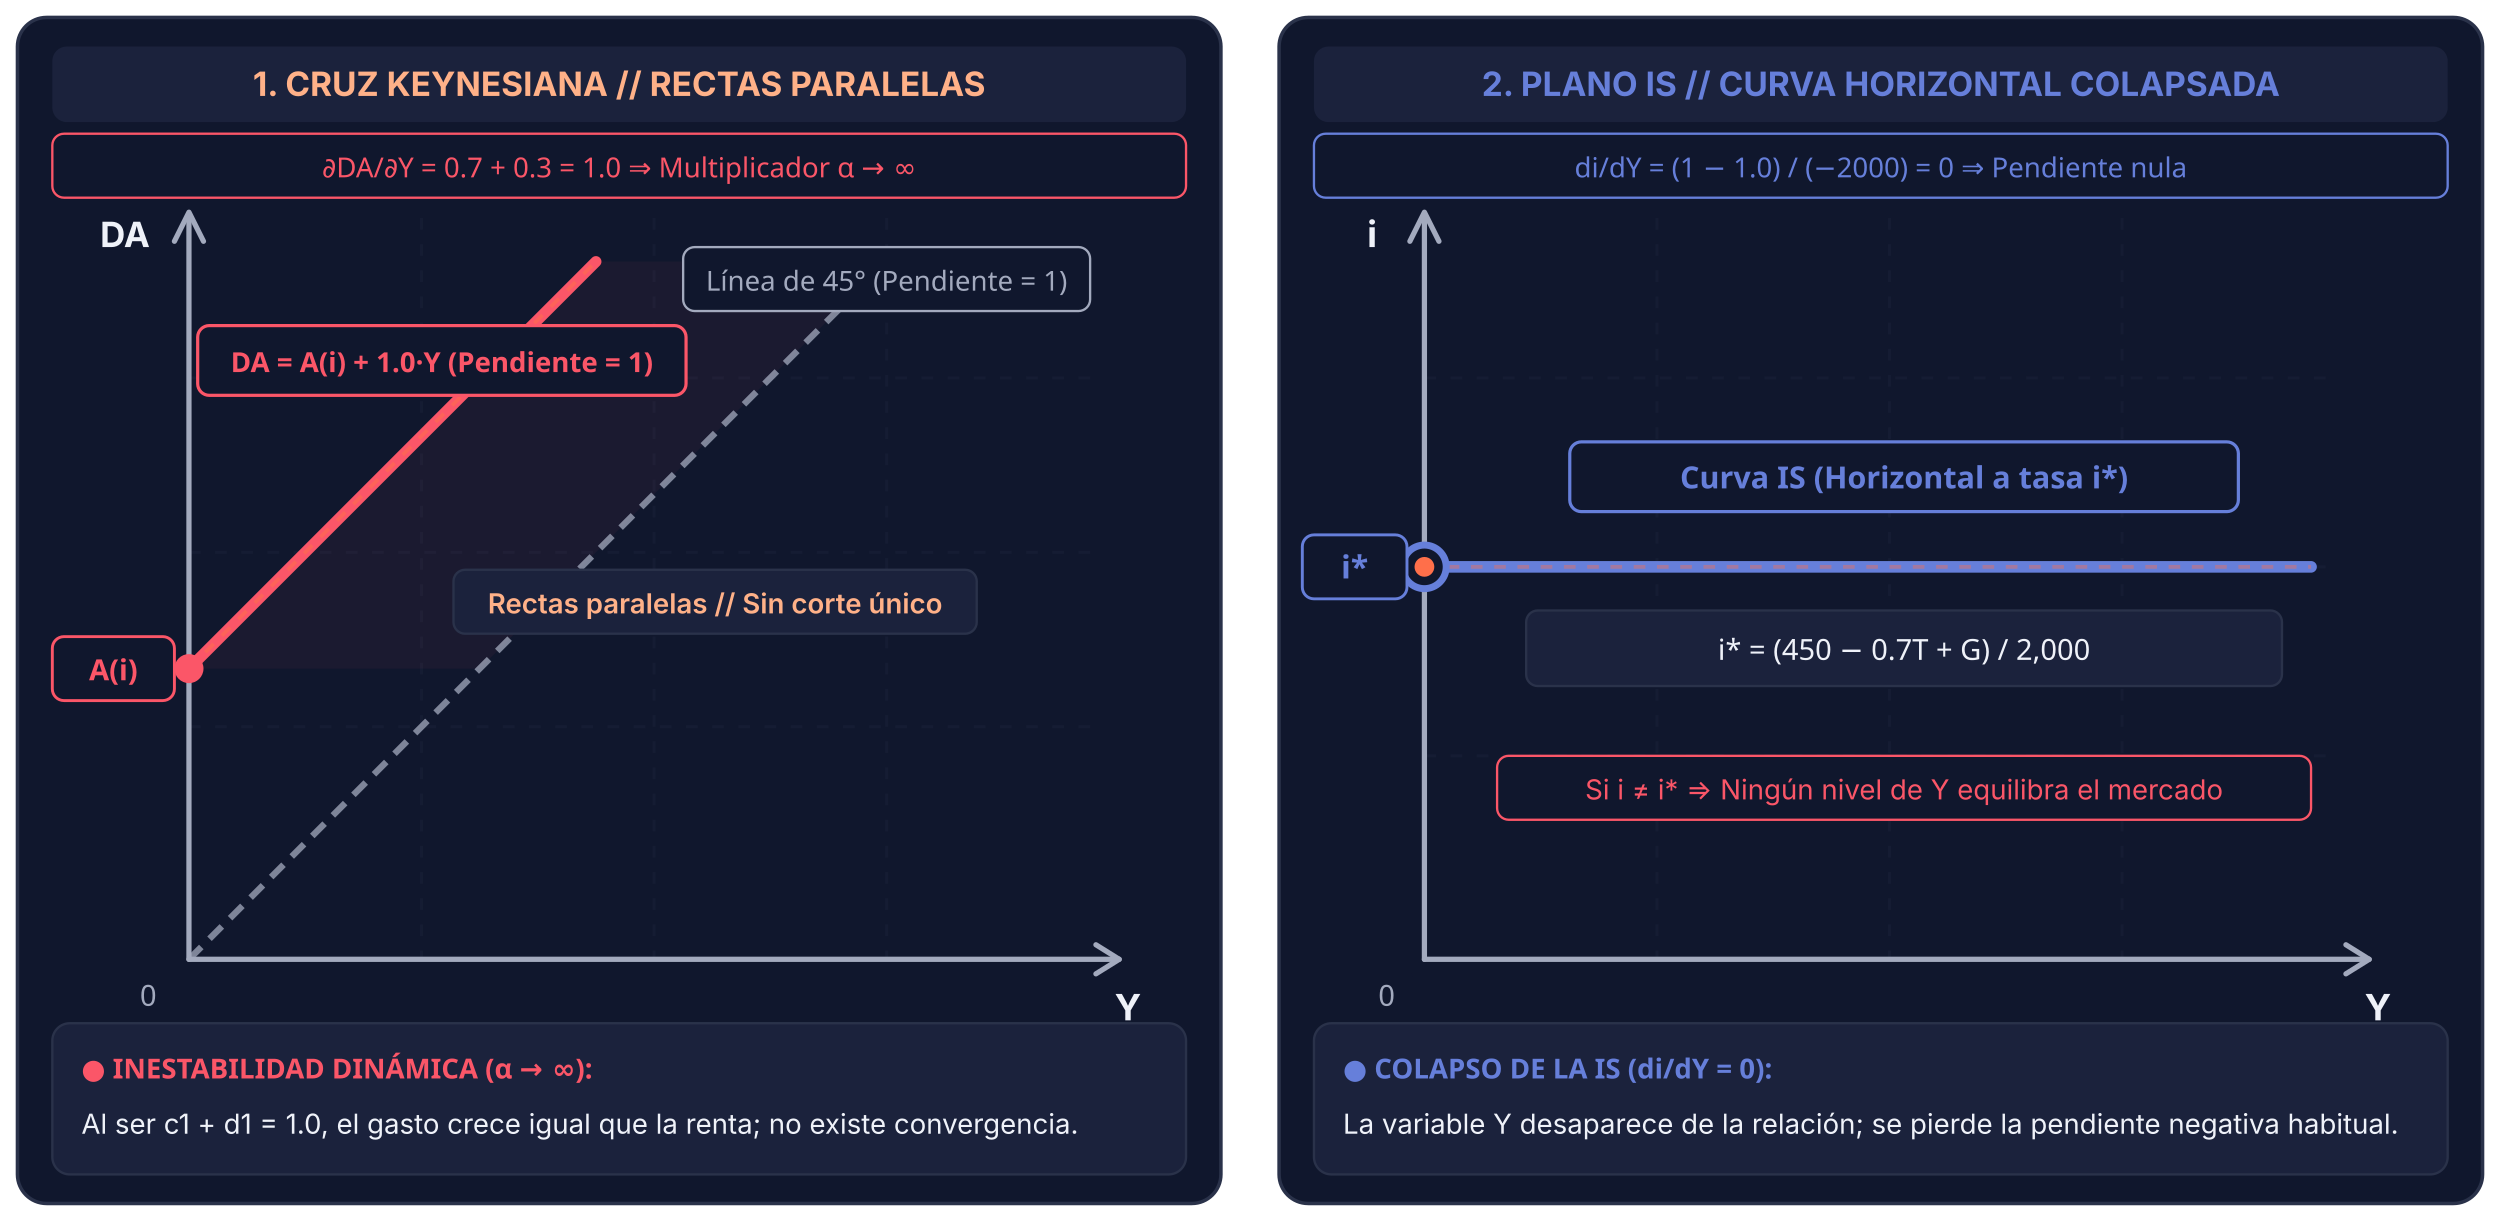
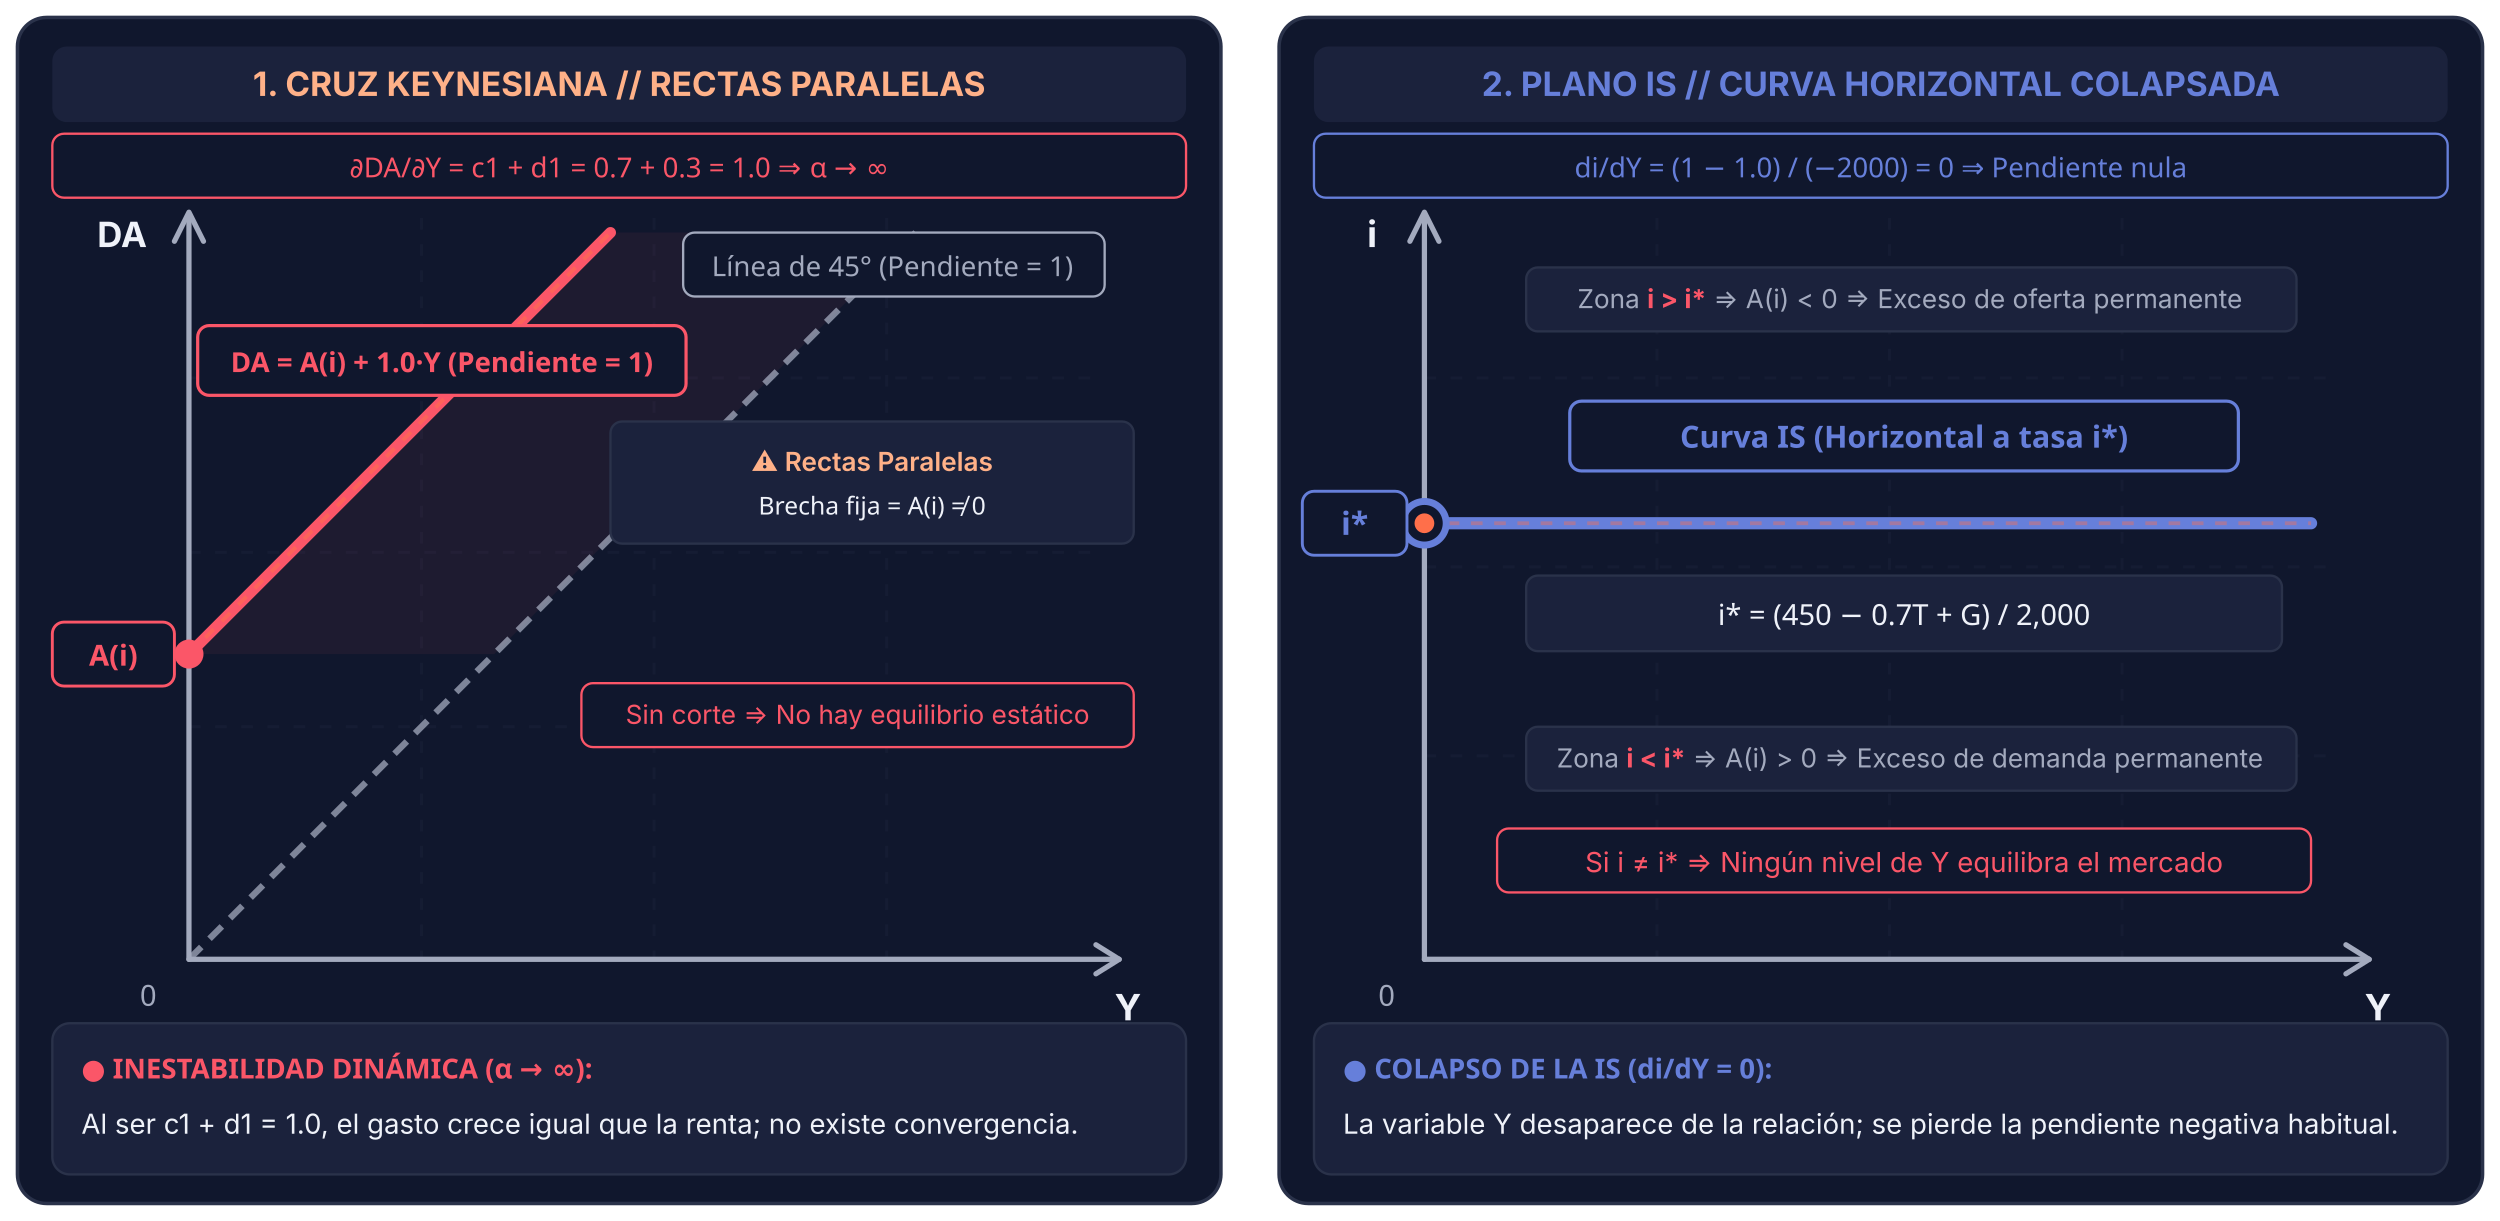
<svg xmlns="http://www.w3.org/2000/svg" viewBox="0 0 860 420" role="img" aria-labelledby="fig-ej4-title fig-ej4-desc">
  <rect x="6" y="6" width="414" height="408" rx="10" fill="#10172D" stroke="#2A324A" stroke-width="1.2" />
  <rect x="18" y="16" width="390" height="26" rx="5" fill="#1B223C" />
  <text x="213" y="33" text-anchor="middle" font-family="Inter" font-weight="700" font-size="11.5" fill="#FFB188">1. CRUZ KEYNESIANA // RECTAS PARALELAS</text>
  <rect x="18" y="46" width="390" height="22" rx="4" fill="#10172D" stroke="#FB5668" stroke-width="0.8" />
-   <text x="213" y="61" text-anchor="middle" font-family="JetBrains Mono" font-size="9.5" fill="#FB5668">∂DA/∂Y = 0.7 + 0.3 = 1.0 ⇒ Multiplicador α → ∞</text>
+   <text x="213" y="61" text-anchor="middle" font-family="JetBrains Mono" font-size="9.5" fill="#FB5668">∂DA/∂Y = c1 + d1 = 0.7 + 0.3 = 1.0 ⇒ α → ∞</text>
  <path d="M65 130H375M65 190H375M65 250H375" fill="none" stroke="#2A324A" stroke-width="1" stroke-dasharray="4 5" opacity=".2" />
  <path d="M145 75V330M225 75V330M305 75V330" fill="none" stroke="#2A324A" stroke-width="1" stroke-dasharray="4 5" opacity=".2" />
-   <polygon points="65,230 205,90 305,90 165,230" fill="#FB5668" fill-opacity="0.05" />
+   <polygon points="65,225 210,80 315,80 170,225" fill="#FB5668" fill-opacity="0.06" />
  <line x1="65" y1="75" x2="65" y2="330" stroke="#A3AABE" stroke-width="1.8" stroke-linecap="round" />
  <line x1="65" y1="330" x2="385" y2="330" stroke="#A3AABE" stroke-width="1.8" stroke-linecap="round" />
  <path d="M60 83L65 73L70 83" fill="none" stroke="#A3AABE" stroke-width="1.8" stroke-linecap="round" stroke-linejoin="round" />
  <path d="M377 325L385 330L377 335" fill="none" stroke="#A3AABE" stroke-width="1.8" stroke-linecap="round" stroke-linejoin="round" />
-   <rect x="28" y="70" width="30" height="20" rx="3" fill="#10172D" />
-   <text x="43" y="85" text-anchor="middle" font-family="Inter" font-weight="700" font-size="12" fill="#EFF2F9">DA</text>
+   <rect x="26" y="70" width="32" height="20" rx="3" fill="#10172D" />
+   <text x="42" y="85" text-anchor="middle" font-family="Inter" font-weight="700" font-size="12" fill="#EFF2F9">DA</text>
  <rect x="376" y="336" width="24" height="20" rx="3" fill="#10172D" />
  <text x="388" y="351" text-anchor="middle" font-family="Inter" font-weight="700" font-size="12.5" fill="#EFF2F9">Y</text>
  <rect x="42" y="334" width="18" height="16" rx="2" fill="#10172D" />
  <text x="51" y="346" text-anchor="middle" font-family="JetBrains Mono" font-size="10" fill="#A3AABE">0</text>
-   <line x1="65" y1="330" x2="305" y2="90" stroke="#A3AABE" stroke-width="2.2" stroke-dasharray="6 4" opacity=".75" />
-   <rect x="235" y="85" width="140" height="22" rx="4" fill="#10172D" stroke="#A3AABE" stroke-width="0.8" />
-   <text x="305" y="100" text-anchor="middle" font-family="JetBrains Mono" font-size="9.5" fill="#A3AABE">Línea de 45° (Pendiente = 1)</text>
-   <line x1="65" y1="230" x2="205" y2="90" stroke="#FB5668" stroke-width="3.8" stroke-linecap="round" />
-   <line x1="65" y1="230" x2="205" y2="90" stroke="#FF6F4A" stroke-width="1.3" stroke-dasharray="4 4" opacity=".5" />
-   <circle cx="65" cy="230" r="5" fill="#FB5668" />
-   <rect x="18" y="219" width="42" height="22" rx="4" fill="#10172D" stroke="#FB5668" stroke-width="1" />
-   <text x="39" y="234" text-anchor="middle" font-family="JetBrains Mono" font-weight="700" font-size="10" fill="#FB5668">A(i)</text>
+   <line x1="65" y1="330" x2="315" y2="80" stroke="#A3AABE" stroke-width="2.2" stroke-dasharray="6 4" opacity=".75" />
+   <rect x="235" y="80" width="145" height="22" rx="4" fill="#10172D" stroke="#A3AABE" stroke-width="0.8" />
+   <text x="307" y="95" text-anchor="middle" font-family="JetBrains Mono" font-size="9.5" fill="#A3AABE">Línea de 45° (Pendiente = 1)</text>
+   <line x1="65" y1="225" x2="210" y2="80" stroke="#FB5668" stroke-width="3.8" stroke-linecap="round" />
+   <line x1="65" y1="225" x2="210" y2="80" stroke="#FF6F4A" stroke-width="1.3" stroke-dasharray="4 4" opacity=".5" />
+   <circle cx="65" cy="225" r="5" fill="#FB5668" />
+   <rect x="18" y="214" width="42" height="22" rx="4" fill="#10172D" stroke="#FB5668" stroke-width="1" />
+   <text x="39" y="229" text-anchor="middle" font-family="JetBrains Mono" font-weight="700" font-size="10" fill="#FB5668">A(i)</text>
  <rect x="68" y="112" width="168" height="24" rx="4" fill="#10172D" stroke="#FB5668" stroke-width="1.1" />
  <text x="152" y="128" text-anchor="middle" font-family="JetBrains Mono" font-weight="700" font-size="9.5" fill="#FB5668">DA = A(i) + 1.0·Y (Pendiente = 1)</text>
-   <rect x="156" y="196" width="180" height="22" rx="4" fill="#1B223C" stroke="#2A324A" stroke-width="0.8" />
-   <text x="246" y="211" text-anchor="middle" font-family="Inter" font-weight="600" font-size="9.5" fill="#FFB188">Rectas paralelas // Sin corte único</text>
+   <rect x="210" y="145" width="180" height="42" rx="4" fill="#1B223C" stroke="#2A324A" stroke-width="0.8" />
+   <text x="300" y="162" text-anchor="middle" font-family="Inter" font-weight="600" font-size="9" fill="#FFB188">⚠ Rectas Paralelas</text>
+   <text x="300" y="177" text-anchor="middle" font-family="JetBrains Mono" font-size="8.5" fill="#EFF2F9">Brecha fija = A(i) ≠ 0</text>
+   <rect x="200" y="235" width="190" height="22" rx="4" fill="#10172D" stroke="#FB5668" stroke-width="0.8" />
+   <text x="295" y="249" text-anchor="middle" font-family="Inter" font-size="9" fill="#FB5668">Sin corte ⇒ No hay equilibrio estático</text>
  <rect x="18" y="352" width="390" height="52" rx="6" fill="#1B223C" stroke="#2A324A" stroke-width="0.8" />
  <text x="28" y="371" font-family="JetBrains Mono" font-size="9.5" font-weight="700" fill="#FB5668">● INESTABILIDAD DINÁMICA (α → ∞):</text>
  <text x="28" y="390" font-family="Inter" font-size="9.5" fill="#EFF2F9">Al ser c1 + d1 = 1.0, el gasto crece igual que la renta; no existe convergencia.</text>
  <rect x="440" y="6" width="414" height="408" rx="10" fill="#10172D" stroke="#2A324A" stroke-width="1.2" />
  <rect x="452" y="16" width="390" height="26" rx="5" fill="#1B223C" />
  <text x="647" y="33" text-anchor="middle" font-family="Inter" font-weight="700" font-size="11.5" fill="#667FDA">2. PLANO IS // CURVA HORIZONTAL COLAPSADA</text>
  <rect x="452" y="46" width="390" height="22" rx="4" fill="#10172D" stroke="#667FDA" stroke-width="0.8" />
  <text x="647" y="61" text-anchor="middle" font-family="JetBrains Mono" font-size="9.5" fill="#667FDA">di/dY = (1 − 1.0) / (−2000) = 0 ⇒ Pendiente nula</text>
  <path d="M490 130H805M490 195H805M490 260H805" fill="none" stroke="#2A324A" stroke-width="1" stroke-dasharray="4 5" opacity=".2" />
  <path d="M570 75V330M650 75V330M730 75V330" fill="none" stroke="#2A324A" stroke-width="1" stroke-dasharray="4 5" opacity=".2" />
+   <rect x="525" y="92" width="265" height="22" rx="4" fill="#1B223C" stroke="#2A324A" stroke-width="0.8" />
+   <text x="657" y="106" text-anchor="middle" font-family="Inter" font-size="9" fill="#A3AABE">Zona <tspan fill="#FB5668" font-weight="700">i &gt; i*</tspan> ⇒ A(i) &lt; 0 ⇒ Exceso de oferta permanente</text>
  <line x1="490" y1="75" x2="490" y2="330" stroke="#A3AABE" stroke-width="1.8" stroke-linecap="round" />
  <line x1="490" y1="330" x2="815" y2="330" stroke="#A3AABE" stroke-width="1.8" stroke-linecap="round" />
  <path d="M485 83L490 73L495 83" fill="none" stroke="#A3AABE" stroke-width="1.8" stroke-linecap="round" stroke-linejoin="round" />
  <path d="M807 325L815 330L807 335" fill="none" stroke="#A3AABE" stroke-width="1.8" stroke-linecap="round" stroke-linejoin="round" />
  <rect x="460" y="70" width="24" height="20" rx="3" fill="#10172D" />
  <text x="472" y="85" text-anchor="middle" font-family="Inter" font-weight="700" font-size="12.5" fill="#EFF2F9">i</text>
  <rect x="806" y="336" width="24" height="20" rx="3" fill="#10172D" />
  <text x="818" y="351" text-anchor="middle" font-family="Inter" font-weight="700" font-size="12.5" fill="#EFF2F9">Y</text>
  <rect x="468" y="334" width="18" height="16" rx="2" fill="#10172D" />
  <text x="477" y="346" text-anchor="middle" font-family="JetBrains Mono" font-size="10" fill="#A3AABE">0</text>
-   <line x1="490" y1="195" x2="795" y2="195" stroke="#667FDA" stroke-width="4" stroke-linecap="round" />
-   <line x1="490" y1="195" x2="795" y2="195" stroke="#FF6F4A" stroke-width="1.3" stroke-dasharray="4 4" opacity=".4" />
-   <circle cx="490" cy="195" r="7.5" fill="#10172D" stroke="#667FDA" stroke-width="2.4" />
-   <circle cx="490" cy="195" r="3.4" fill="#FF6F4A" />
-   <rect x="448" y="184" width="36" height="22" rx="4" fill="#10172D" stroke="#667FDA" stroke-width="1" />
-   <text x="466" y="199" text-anchor="middle" font-family="JetBrains Mono" font-weight="700" font-size="11" fill="#667FDA">i*</text>
-   <rect x="540" y="152" width="230" height="24" rx="4" fill="#10172D" stroke="#667FDA" stroke-width="1.1" />
-   <text x="655" y="168" text-anchor="middle" font-family="JetBrains Mono" font-weight="700" font-size="10.5" fill="#667FDA">Curva IS (Horizontal a tasa i*)</text>
-   <rect x="525" y="210" width="260" height="26" rx="4" fill="#1B223C" stroke="#2A324A" stroke-width="0.8" />
-   <text x="655" y="227" text-anchor="middle" font-family="JetBrains Mono" font-size="10" fill="#EFF2F9">i* = (450 − 0.7T + G) / 2,000</text>
-   <rect x="515" y="260" width="280" height="22" rx="4" fill="#10172D" stroke="#FB5668" stroke-width="0.8" />
-   <text x="655" y="275" text-anchor="middle" font-family="Inter" font-size="9.5" fill="#FB5668">Si i ≠ i* ⇒ Ningún nivel de Y equilibra el mercado</text>
+   <line x1="490" y1="180" x2="795" y2="180" stroke="#667FDA" stroke-width="4.2" stroke-linecap="round" />
+   <line x1="490" y1="180" x2="795" y2="180" stroke="#FF6F4A" stroke-width="1.3" stroke-dasharray="4 4" opacity=".4" />
+   <circle cx="490" cy="180" r="7.5" fill="#10172D" stroke="#667FDA" stroke-width="2.4" />
+   <circle cx="490" cy="180" r="3.4" fill="#FF6F4A" />
+   <rect x="448" y="169" width="36" height="22" rx="4" fill="#10172D" stroke="#667FDA" stroke-width="1" />
+   <text x="466" y="184" text-anchor="middle" font-family="JetBrains Mono" font-weight="700" font-size="11" fill="#667FDA">i*</text>
+   <rect x="540" y="138" width="230" height="24" rx="4" fill="#10172D" stroke="#667FDA" stroke-width="1.1" />
+   <text x="655" y="154" text-anchor="middle" font-family="JetBrains Mono" font-weight="700" font-size="10.5" fill="#667FDA">Curva IS (Horizontal a tasa i*)</text>
+   <rect x="525" y="198" width="260" height="26" rx="4" fill="#1B223C" stroke="#2A324A" stroke-width="0.8" />
+   <text x="655" y="215" text-anchor="middle" font-family="JetBrains Mono" font-size="10" fill="#EFF2F9">i* = (450 − 0.7T + G) / 2,000</text>
+   <rect x="525" y="250" width="265" height="22" rx="4" fill="#1B223C" stroke="#2A324A" stroke-width="0.8" />
+   <text x="657" y="264" text-anchor="middle" font-family="Inter" font-size="9" fill="#A3AABE">Zona <tspan fill="#FB5668" font-weight="700">i &lt; i*</tspan> ⇒ A(i) &gt; 0 ⇒ Exceso de demanda permanente</text>
+   <rect x="515" y="285" width="280" height="22" rx="4" fill="#10172D" stroke="#FB5668" stroke-width="0.8" />
+   <text x="655" y="300" text-anchor="middle" font-family="Inter" font-size="9.5" fill="#FB5668">Si i ≠ i* ⇒ Ningún nivel de Y equilibra el mercado</text>
  <rect x="452" y="352" width="390" height="52" rx="6" fill="#1B223C" stroke="#2A324A" stroke-width="0.8" />
  <text x="462" y="371" font-family="JetBrains Mono" font-size="9.5" font-weight="700" fill="#667FDA">● COLAPSO DE LA IS (di/dY = 0):</text>
  <text x="462" y="390" font-family="Inter" font-size="9.5" fill="#EFF2F9">La variable Y desaparece de la relación; se pierde la pendiente negativa habitual.</text>
</svg>
